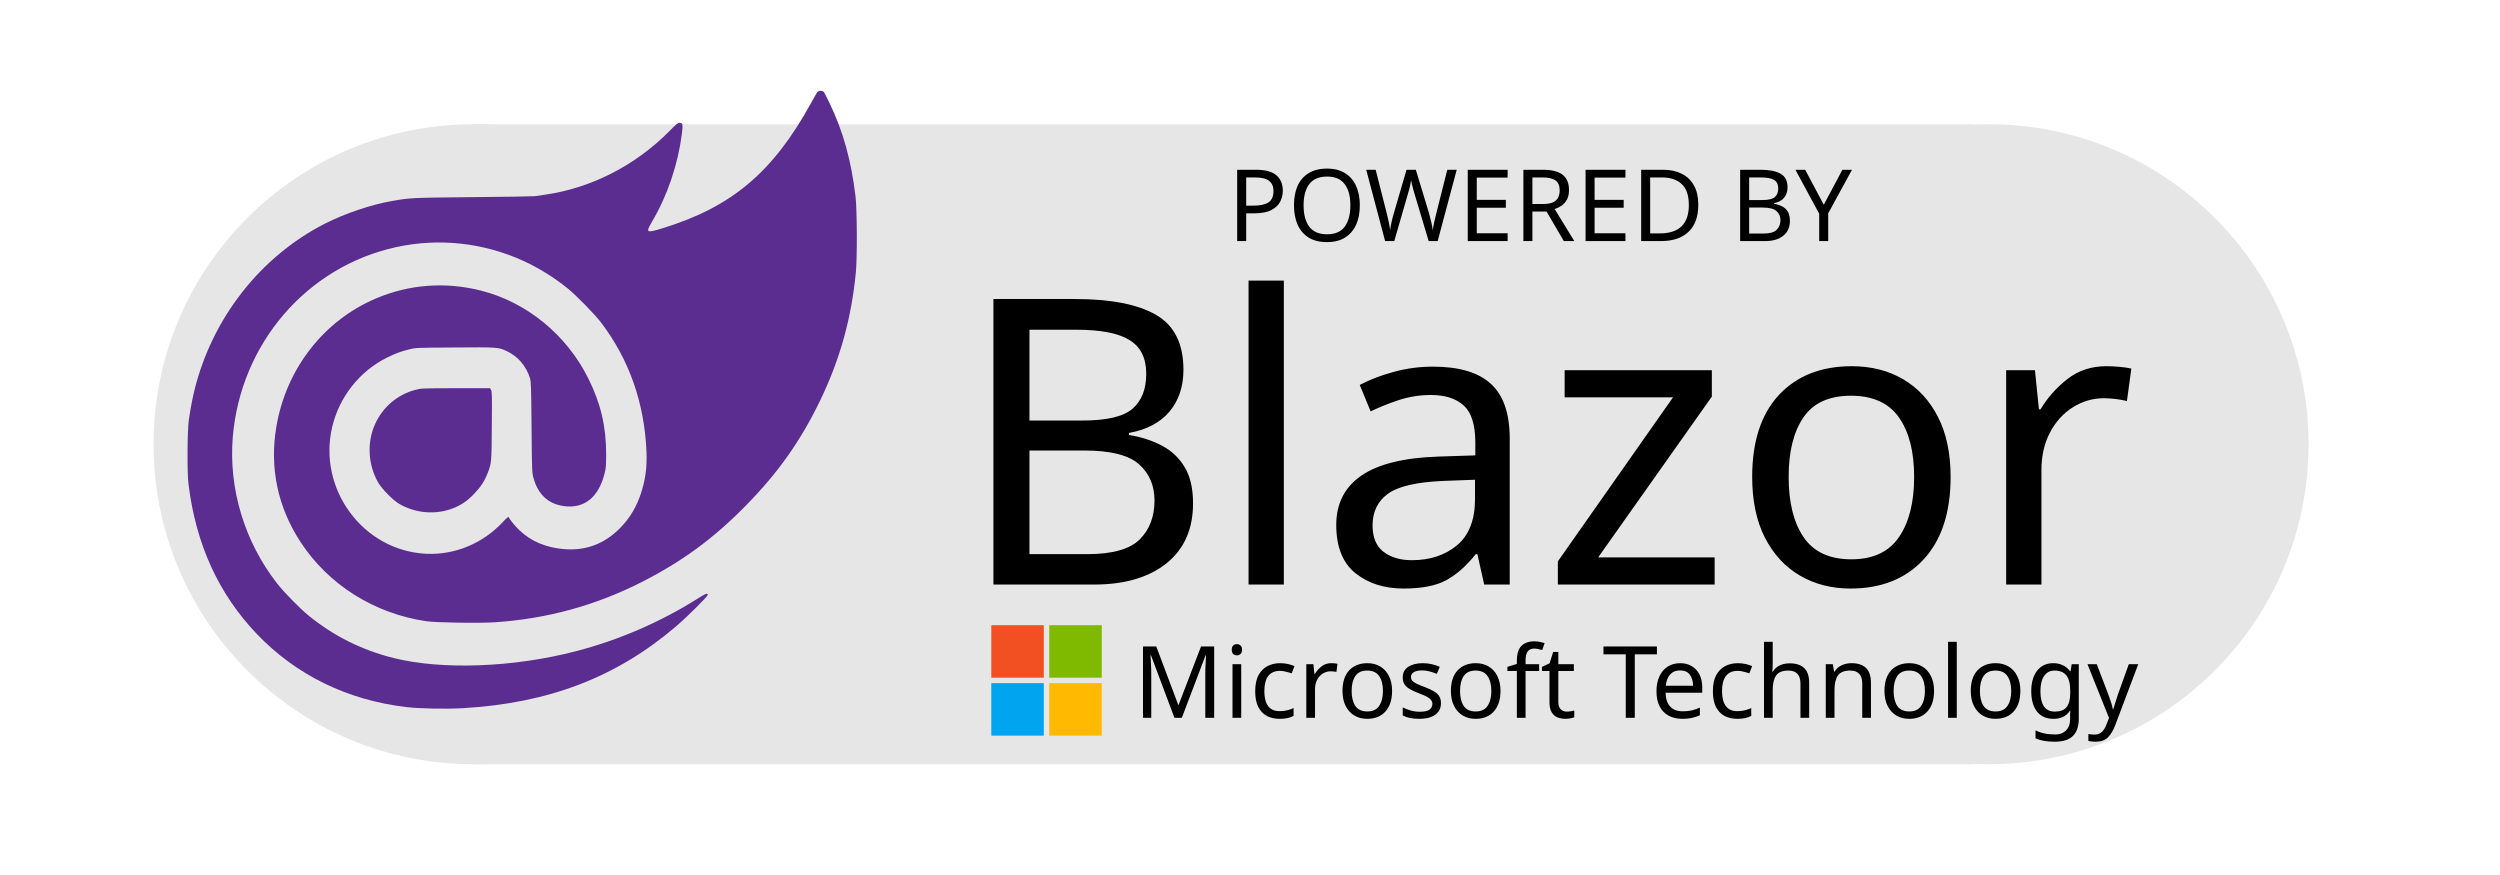
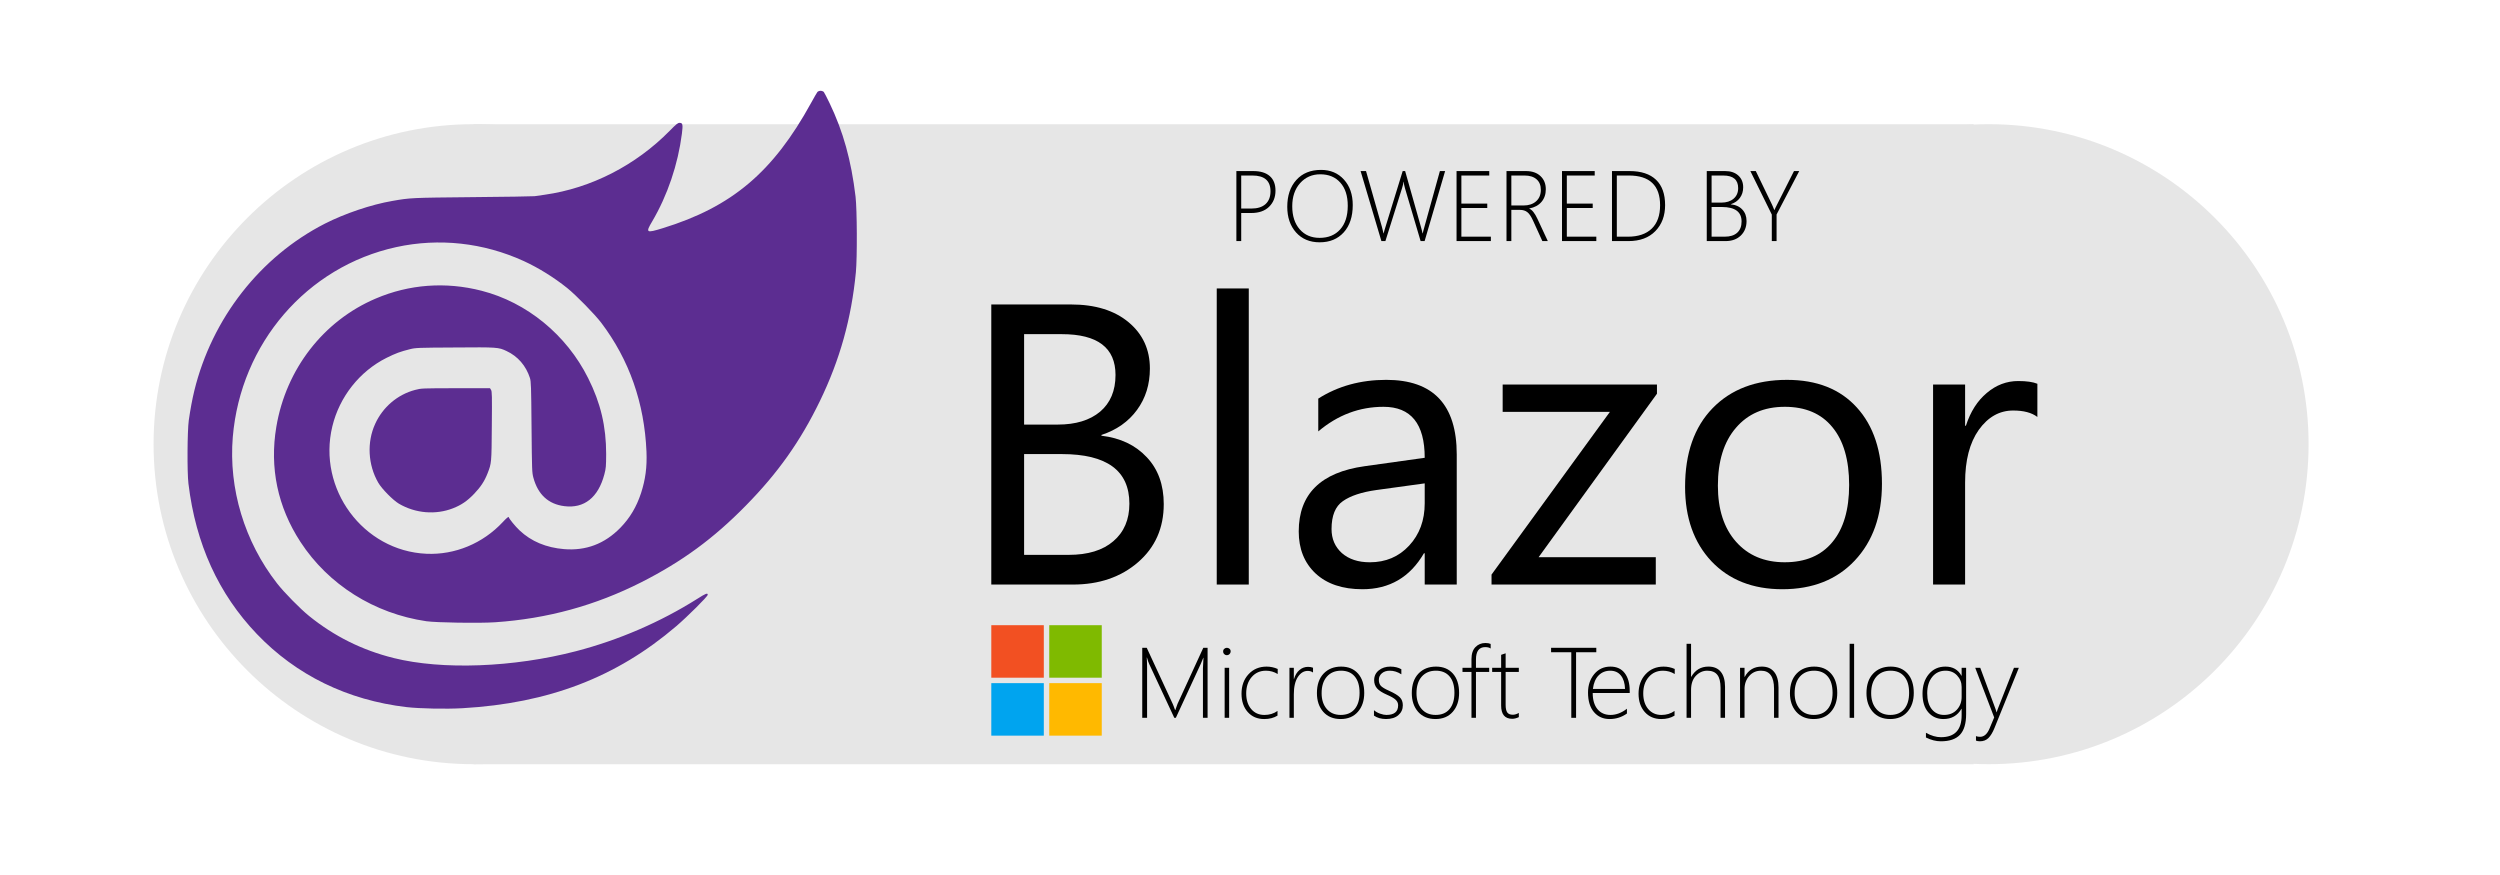
<svg xmlns="http://www.w3.org/2000/svg" width="1e3" height="350" version="1.1" viewBox="0 0 264.58 92.604">
-   <g transform="translate(0 -204.4)">
-     <g transform="translate(16.253 -11.717)" fill="#e6e6e6">
-       <path d="m67.733 263.13a33.867 33.867 0 0 1-33.867 33.867 33.867 33.867 0 0 1-33.867-33.867 33.867 33.867 0 0 1 33.867-33.867 33.867 33.867 0 0 1 33.867 33.867" />
-       <path d="m228.07 263.13a33.867 33.867 0 0 1-33.867 33.867 33.867 33.867 0 0 1-33.867-33.867 33.867 33.867 0 0 1 33.867-33.867 33.867 33.867 0 0 1 33.867 33.867" />
-       <path d="m33.867 229.27h158.75v67.733h-158.75z" />
-     </g>
-     <g transform="matrix(.0070891 0 0 -.0072194 19.815 282.81)" fill="#5c2d91">
-       <path d="m9408 9513c-8-10-50-81-93-158-568-1017-1184-1528-2219-1840-245-74-256-67-155 100 228 380 385 834 444 1288 17 135 12 157-36 157-25 0-49-19-144-114-509-509-1176-844-1870-940-60-8-128-18-150-21s-438-10-925-14c-920-9-928-9-1200-56-314-53-710-185-1004-332-966-484-1686-1389-1950-2448-32-129-60-278-83-435-22-158-26-763-5-930 109-883 448-1614 1022-2204 588-603 1352-969 2235-1071 197-22 589-30 835-16 1288 73 2297 453 3189 1201 168 141 471 437 471 461 0 32-27 22-158-60-550-340-1167-602-1807-766-936-239-1998-278-2725-100-472 116-885 318-1261 616-133 106-372 344-479 479-485 611-724 1388-660 2145 118 1372 1105 2498 2442 2784 637 136 1300 65 1902-205 220-99 451-240 648-395 132-104 413-386 508-509 419-543 645-1176 676-1891 9-226-15-405-81-606-68-203-167-366-309-509-234-235-513-339-839-313-269 22-491 113-665 274-66 61-154 167-164 197-3 7-40-24-87-74-297-313-715-484-1141-465-945 42-1629 952-1404 1867 107 435 408 808 809 1005 138 67 206 92 350 127 86 21 115 22 670 25 635 5 651 4 772-52 168-77 290-215 349-395 16-50 19-114 24-720 6-641 7-668 28-743 68-246 224-387 462-416 296-37 506 127 597 466 24 90 26 114 27 298 0 405-82 748-269 1113-322 634-915 1111-1592 1281-535 135-1080 95-1580-115-780-326-1339-1035-1483-1880-103-600 20-1175 360-1687 417-628 1102-1051 1880-1163 152-21 789-31 1027-15 778 52 1495 245 2183 587 608 303 1078 641 1560 1124 478 477 814 943 1104 1530 299 605 471 1209 538 1890 21 213 18 925-5 1110-65 533-184 953-388 1370-39 80-78 153-86 163-9 9-30 17-48 17s-38-8-47-17z" />
-       <path d="m3402 5145c-263-68-483-252-597-499-125-269-107-599 46-860 53-91 220-257 309-309 246-142 549-167 808-67 124 48 210 105 312 209 99 101 157 186 203 302 60 150 60 152 64 697 4 448 3 506-12 528l-15 24h-513c-507-1-513-1-605-25z" />
-     </g>
-     <text x="129.902" y="229.915" fill="#000000" font-family="sans-serif" font-size="10.583px" letter-spacing="0px" stroke-width=".265" word-spacing="0px" style="line-height:1.25" xml:space="preserve">
-       <tspan x="129.902" y="229.915" fill="#000000" font-family="'Segoe UI'" font-weight="300" stroke-width=".265">POWERED BY</tspan>
-     </text>
-     <text x="101.028" y="266.264" fill="#000000" font-family="sans-serif" font-size="10.583px" letter-spacing="0px" stroke-width=".265" word-spacing="0px" style="line-height:1.25" xml:space="preserve">
-       <tspan x="101.028" y="266.264" font-family="'Segoe UI'" font-size="42.333px" stroke-width=".265">Blazor</tspan>
-     </text>
-     <g transform="matrix(1.4429 0 0 1.4429 -52.464 -122.71)">
-       <path d="m112.92 276.81h-3.851v3.851h3.851z" fill="#00a4ef" />
-       <path d="m117.17 276.81h-3.851v3.851h3.851z" fill="#ffb900" />
-       <path d="m117.17 272.56h-3.851v3.851h3.851z" fill="#7fba00" />
-       <path d="m112.92 272.56h-3.851v3.851h3.851z" fill="#f25022" />
-     </g>
-     <text x="119.932" y="280.369" fill="#000000" font-family="sans-serif" font-size="10.583px" letter-spacing="0px" stroke-width=".265" word-spacing="0px" style="line-height:1.25" xml:space="preserve">
-       <tspan x="119.932" y="280.369" font-family="'Segoe UI'" font-weight="300" stroke-width=".265">Microsoft Technology</tspan>
-     </text>
+   <g transform="translate(16.253 -216.12)" fill="#e6e6e6">
+     <path d="m67.733 263.13a33.867 33.867 0 0 1-33.867 33.867 33.867 33.867 0 0 1-33.867-33.867 33.867 33.867 0 0 1 33.867-33.867 33.867 33.867 0 0 1 33.867 33.867" />
+     <path d="m228.07 263.13a33.867 33.867 0 0 1-33.867 33.867 33.867 33.867 0 0 1-33.867-33.867 33.867 33.867 0 0 1 33.867-33.867 33.867 33.867 0 0 1 33.867 33.867" />
+     <path d="m33.867 229.27h158.75v67.733h-158.75z" />
+   </g>
+   <g transform="matrix(.0070891 0 0 -.0072194 19.815 78.41)" fill="#5c2d91">
+     <path d="m9408 9513c-8-10-50-81-93-158-568-1017-1184-1528-2219-1840-245-74-256-67-155 100 228 380 385 834 444 1288 17 135 12 157-36 157-25 0-49-19-144-114-509-509-1176-844-1870-940-60-8-128-18-150-21s-438-10-925-14c-920-9-928-9-1200-56-314-53-710-185-1004-332-966-484-1686-1389-1950-2448-32-129-60-278-83-435-22-158-26-763-5-930 109-883 448-1614 1022-2204 588-603 1352-969 2235-1071 197-22 589-30 835-16 1288 73 2297 453 3189 1201 168 141 471 437 471 461 0 32-27 22-158-60-550-340-1167-602-1807-766-936-239-1998-278-2725-100-472 116-885 318-1261 616-133 106-372 344-479 479-485 611-724 1388-660 2145 118 1372 1105 2498 2442 2784 637 136 1300 65 1902-205 220-99 451-240 648-395 132-104 413-386 508-509 419-543 645-1176 676-1891 9-226-15-405-81-606-68-203-167-366-309-509-234-235-513-339-839-313-269 22-491 113-665 274-66 61-154 167-164 197-3 7-40-24-87-74-297-313-715-484-1141-465-945 42-1629 952-1404 1867 107 435 408 808 809 1005 138 67 206 92 350 127 86 21 115 22 670 25 635 5 651 4 772-52 168-77 290-215 349-395 16-50 19-114 24-720 6-641 7-668 28-743 68-246 224-387 462-416 296-37 506 127 597 466 24 90 26 114 27 298 0 405-82 748-269 1113-322 634-915 1111-1592 1281-535 135-1080 95-1580-115-780-326-1339-1035-1483-1880-103-600 20-1175 360-1687 417-628 1102-1051 1880-1163 152-21 789-31 1027-15 778 52 1495 245 2183 587 608 303 1078 641 1560 1124 478 477 814 943 1104 1530 299 605 471 1209 538 1890 21 213 18 925-5 1110-65 533-184 953-388 1370-39 80-78 153-86 163-9 9-30 17-48 17s-38-8-47-17z" />
+     <path d="m3402 5145c-263-68-483-252-597-499-125-269-107-599 46-860 53-91 220-257 309-309 246-142 549-167 808-67 124 48 210 105 312 209 99 101 157 186 203 302 60 150 60 152 64 697 4 448 3 506-12 528l-15 24h-513c-507-1-513-1-605-25z" />
+   </g>
+   <g stroke-width=".265" aria-label="POWERED BY">
+     <path d="m131.36 22.544v2.971h-0.512v-7.41h1.788q1.142 0 1.747 0.532 0.605 0.527 0.605 1.545 0 1.034-0.677 1.7-0.672 0.661-1.886 0.661zm0-3.969v3.498h1.054q1.002 0 1.524-0.475 0.522-0.481 0.522-1.354 0-1.669-1.917-1.669z" />
+     <path d="m139.67 25.645q-1.571 0-2.506-1.044-0.93-1.044-0.93-2.713 0-1.772 0.956-2.837 0.961-1.07 2.62-1.07 1.499 0 2.424 1.028 0.93 1.023 0.93 2.687 0 1.84-0.951 2.894-0.951 1.054-2.542 1.054zm0.052-7.198q-1.292 0-2.129 0.935-0.832 0.935-0.832 2.449 0 1.53 0.791 2.439 0.791 0.904 2.108 0.904 1.375 0 2.175-0.894 0.801-0.899 0.801-2.501 0-1.571-0.785-2.449-0.78-0.884-2.129-0.884z" />
+     <path d="m150.77 25.515h-0.424l-1.648-5.576q-0.124-0.429-0.14-0.698h-0.021q-0.015 0.227-0.16 0.687l-1.757 5.586h-0.424l-2.201-7.41h0.574l1.69 5.937q0.114 0.403 0.16 0.656h0.021q0.031-0.191 0.181-0.656l1.829-5.937h0.258l1.679 5.937q0.119 0.413 0.16 0.656h0.021q0.026-0.145 0.083-0.331l1.736-6.263h0.553z" />
+     <path d="m154.15 25.515v-7.41h3.462v0.47h-2.951v2.971h2.739v0.465h-2.739v3.038h3.121v0.465z" />
+     <path d="m163.23 25.515-0.987-2.17q-0.305-0.672-0.61-0.899-0.305-0.233-0.765-0.233h-0.92v3.302h-0.512v-7.41h2.057q0.982 0 1.54 0.532 0.563 0.527 0.563 1.395 0 0.801-0.46 1.338-0.46 0.537-1.287 0.692v0.021q0.439 0.176 0.858 1.07l1.101 2.361zm-3.281-6.94v3.173h1.276q0.847 0 1.344-0.444 0.501-0.444 0.501-1.22 0-0.708-0.45-1.106-0.45-0.403-1.287-0.403z" />
+     <path d="m165.31 25.515v-7.41h3.462v0.47h-2.951v2.971h2.739v0.465h-2.739v3.038h3.121v0.465z" />
+     <path d="m170.6 25.515v-7.41h1.855q1.845 0 2.806 0.92t0.961 2.682q0 1.695-1.034 2.754-1.028 1.054-2.842 1.054zm0.512-6.94v6.475h1.163q1.648 0 2.532-0.853 0.884-0.858 0.884-2.47 0-3.152-3.312-3.152z" />
+     <path d="m180.63 25.515v-7.41h1.948q0.873 0 1.39 0.47 0.517 0.47 0.517 1.245 0 0.646-0.346 1.121-0.341 0.47-0.956 0.667v0.021q0.77 0.072 1.214 0.553 0.444 0.475 0.444 1.214 0 0.935-0.605 1.53-0.605 0.589-1.617 0.589zm0.512-6.94v2.868h1.034q0.806 0 1.292-0.413 0.486-0.413 0.486-1.121 0-1.333-1.576-1.333zm0 3.333v3.142h1.375q0.873 0 1.333-0.419 0.465-0.419 0.465-1.188 0-1.535-2.083-1.535z" />
+     <path d="m188.02 22.699v2.816h-0.506v-2.806l-2.268-4.604h0.574l1.726 3.571q0.093 0.186 0.233 0.548h0.021q0.072-0.191 0.253-0.537l1.809-3.581h0.553z" />
+   </g>
+   <g stroke-width=".265" aria-label="Blazor">
+     <path d="m104.91 61.864v-29.641h8.434q3.845 0 6.098 1.881 2.253 1.881 2.253 4.899 0 2.522-1.364 4.382-1.364 1.86-3.762 2.646v0.083q2.997 0.351 4.795 2.274 1.798 1.902 1.798 4.961 0 3.803-2.728 6.16-2.728 2.356-6.883 2.356zm3.473-26.499v9.57h3.555q2.853 0 4.486-1.364 1.633-1.385 1.633-3.886 0-4.32-5.684-4.32zm0 12.692v10.666h4.713q3.059 0 4.734-1.447 1.695-1.447 1.695-3.969 0-5.25-7.152-5.25z" />
+     <path d="m132.16 61.864h-3.39v-31.336h3.39z" />
+     <path d="m154.17 61.864h-3.39v-3.307h-0.083q-2.212 3.803-6.511 3.803-3.163 0-4.961-1.674-1.778-1.674-1.778-4.444 0-5.932 6.987-6.904l6.346-0.889q0-5.395-4.361-5.395-3.824 0-6.904 2.604v-3.473q3.121-1.984 7.193-1.984 7.462 0 7.462 7.896zm-3.39-10.707-5.106 0.703q-2.356 0.331-3.555 1.178-1.199 0.827-1.199 2.956 0 1.55 1.095 2.542 1.116 0.972 2.956 0.972 2.522 0 4.155-1.757 1.654-1.778 1.654-4.486z" />
+     <path d="m175.36 41.669-12.526 17.301h12.402v2.894h-17.384v-1.054l12.526-17.218h-11.348v-2.894h16.33z" />
+     <path d="m188.63 62.36q-4.692 0-7.503-2.956-2.791-2.977-2.791-7.875 0-5.333 2.914-8.33 2.914-2.997 7.875-2.997 4.734 0 7.379 2.914 2.667 2.914 2.667 8.082 0 5.064-2.873 8.123-2.853 3.039-7.669 3.039zm0.248-19.306q-3.266 0-5.168 2.232-1.902 2.212-1.902 6.118 0 3.762 1.922 5.932 1.922 2.17 5.147 2.17 3.287 0 5.044-2.129 1.778-2.129 1.778-6.056 0-3.969-1.778-6.118-1.757-2.15-5.044-2.15z" />
+     <path d="m215.62 44.129q-0.889-0.682-2.563-0.682-2.17 0-3.638 2.046-1.447 2.046-1.447 5.581v10.79h-3.39v-21.166h3.39v4.362h0.083q0.723-2.232 2.212-3.473 1.488-1.261 3.328-1.261 1.323 0 2.026 0.289z" />
+   </g>
+   <g transform="matrix(1.4429,0,0,1.4429,-52.464,-327.11)">
+     <path d="m112.92 276.81h-3.851v3.851h3.851z" fill="#00a4ef" />
+     <path d="m117.17 276.81h-3.851v3.851h3.851z" fill="#ffb900" />
+     <path d="m117.17 272.56h-3.851v3.851h3.851z" fill="#7fba00" />
+     <path d="m112.92 272.56h-3.851v3.851h3.851z" fill="#f25022" />
+   </g>
+   <g stroke-width=".265" aria-label="Microsoft Technology">
+     <path d="m127.31 75.969v-5.261q0-0.191 0.057-1.09h-0.021q-0.16 0.419-0.269 0.646l-2.635 5.705h-0.165l-2.646-5.674q-0.129-0.274-0.243-0.698h-0.026q0.036 0.496 0.036 0.987v5.385h-0.512v-7.41h0.475l2.765 5.968q0.026 0.052 0.057 0.14 0.031 0.088 0.067 0.176 0.052 0.134 0.109 0.3h0.031l0.057-0.165q5e-3 -0.021 0.176-0.491l2.723-5.927h0.455v7.41z" />
+     <path d="m129.84 69.344q-0.155 0-0.274-0.114-0.119-0.114-0.119-0.289 0-0.171 0.119-0.274 0.124-0.109 0.274-0.109 0.16 0 0.279 0.103 0.124 0.103 0.124 0.279 0 0.165-0.119 0.284t-0.284 0.119zm-0.233 6.625v-5.292h0.475v5.292z" />
+     <path d="m135.2 75.737q-0.589 0.362-1.406 0.362-1.08 0-1.741-0.739-0.661-0.744-0.661-1.943 0-1.261 0.744-2.062 0.744-0.806 1.912-0.806 0.605 0 1.173 0.248v0.537q-0.568-0.351-1.245-0.351-0.93 0-1.509 0.672-0.579 0.667-0.579 1.731 0 1.028 0.527 1.654 0.532 0.625 1.4 0.625 0.796 0 1.385-0.424z" />
+     <path d="m138.96 71.174q-0.238-0.171-0.558-0.171-0.625 0-1.049 0.646t-0.424 1.835v2.486h-0.465v-5.292h0.465v1.173h0.021q0.181-0.605 0.574-0.94t0.909-0.336q0.295 0 0.527 0.093z" />
+     <path d="m141.88 76.098q-1.157 0-1.835-0.76-0.672-0.765-0.672-1.984 0-1.318 0.703-2.062 0.708-0.744 1.86-0.744 1.132 0 1.788 0.739t0.656 2.046q0 1.235-0.672 2-0.667 0.765-1.829 0.765zm0.036-5.116q-0.935 0-1.493 0.63-0.553 0.63-0.553 1.752 0 1.039 0.543 1.669 0.543 0.63 1.483 0.63 0.956 0 1.473-0.62 0.517-0.62 0.517-1.721 0-1.132-0.517-1.736-0.512-0.605-1.452-0.605z" />
+     <path d="m145.41 75.737v-0.574q0.269 0.233 0.651 0.367 0.382 0.134 0.661 0.134 1.245 0 1.245-1.018 0-0.351-0.274-0.599t-0.889-0.512q-0.76-0.331-1.07-0.682-0.305-0.357-0.305-0.863 0-0.646 0.491-1.044 0.496-0.398 1.22-0.398 0.682 0 1.168 0.279v0.537q-0.589-0.382-1.22-0.382-0.522 0-0.842 0.274-0.32 0.269-0.32 0.703 0 0.377 0.202 0.615 0.202 0.233 0.889 0.537 0.827 0.372 1.137 0.692 0.31 0.315 0.31 0.842 0 0.63-0.475 1.044-0.47 0.408-1.302 0.408-0.765 0-1.276-0.362z" />
+     <path d="m151.92 76.098q-1.157 0-1.835-0.76-0.672-0.765-0.672-1.984 0-1.318 0.703-2.062 0.708-0.744 1.86-0.744 1.132 0 1.788 0.739t0.656 2.046q0 1.235-0.672 2-0.667 0.765-1.829 0.765zm0.036-5.116q-0.935 0-1.493 0.63-0.553 0.63-0.553 1.752 0 1.039 0.543 1.669 0.543 0.63 1.483 0.63 0.956 0 1.473-0.62 0.517-0.62 0.517-1.721 0-1.132-0.517-1.736-0.512-0.605-1.452-0.605z" />
+     <path d="m157.76 68.636q-0.191-0.15-0.579-0.15-0.977 0-0.977 1.312v0.878h1.4v0.434h-1.4v4.857h-0.475v-4.857h-0.951v-0.434h0.951v-0.92q0-0.837 0.419-1.271 0.424-0.434 1.054-0.434 0.336 0 0.558 0.098z" />
+     <path d="m160.74 75.897q-0.372 0.176-0.698 0.176-1.173 0-1.173-1.406v-3.555h-0.951v-0.434h0.951v-1.375q0.114-0.041 0.238-0.083 0.124-0.036 0.238-0.078v1.535h1.395v0.434h-1.395v3.493q0 0.548 0.171 0.796 0.176 0.243 0.589 0.243 0.295 0 0.636-0.191z" />
+     <path d="m166.8 69.029v6.94h-0.506v-6.94h-2.139v-0.47h4.785v0.47z" />
+     <path d="m168.56 73.344q0 1.09 0.501 1.705 0.506 0.615 1.385 0.615 0.889 0 1.736-0.656v0.506q-0.822 0.584-1.834 0.584-1.023 0-1.654-0.734-0.63-0.734-0.63-2.072 0-1.157 0.656-1.948 0.661-0.796 1.716-0.796 0.987 0 1.514 0.692 0.527 0.692 0.527 1.891v0.212zm3.421-0.434q-0.031-0.915-0.439-1.421-0.408-0.506-1.127-0.506-0.744 0-1.235 0.501-0.486 0.496-0.599 1.426z" />
+     <path d="m177.22 75.737q-0.589 0.362-1.406 0.362-1.08 0-1.741-0.739-0.661-0.744-0.661-1.943 0-1.261 0.744-2.062 0.744-0.806 1.912-0.806 0.605 0 1.173 0.248v0.537q-0.568-0.351-1.245-0.351-0.93 0-1.509 0.672-0.579 0.667-0.579 1.731 0 1.028 0.527 1.654 0.532 0.625 1.4 0.625 0.796 0 1.385-0.424z" />
+     <path d="m182.09 75.969v-3.173q0-0.94-0.341-1.375-0.341-0.439-1.065-0.439-0.682 0-1.199 0.532-0.517 0.532-0.517 1.524v2.93h-0.475v-7.834h0.475v3.493h0.021q0.625-1.08 1.819-1.08 0.858 0 1.307 0.553 0.45 0.553 0.45 1.586v3.281z" />
+     <path d="m187.75 75.969v-3.08q0-1.907-1.375-1.907-0.765 0-1.256 0.563-0.491 0.558-0.491 1.385v3.038h-0.475v-5.292h0.475v0.961h0.021q0.579-1.09 1.809-1.09 0.858 0 1.312 0.574 0.455 0.568 0.455 1.628v3.219z" />
+     <path d="m191.94 76.098q-1.157 0-1.834-0.76-0.672-0.765-0.672-1.984 0-1.318 0.703-2.062 0.708-0.744 1.86-0.744 1.132 0 1.788 0.739t0.656 2.046q0 1.235-0.672 2-0.667 0.765-1.829 0.765zm0.036-5.116q-0.935 0-1.493 0.63-0.553 0.63-0.553 1.752 0 1.039 0.543 1.669 0.543 0.63 1.483 0.63 0.956 0 1.473-0.62 0.517-0.62 0.517-1.721 0-1.132-0.517-1.736-0.512-0.605-1.452-0.605z" />
+     <path d="m195.75 75.969v-7.834h0.475v7.834z" />
+     <path d="m200.04 76.098q-1.157 0-1.835-0.76-0.672-0.765-0.672-1.984 0-1.318 0.703-2.062 0.708-0.744 1.86-0.744 1.132 0 1.788 0.739t0.656 2.046q0 1.235-0.672 2-0.667 0.765-1.829 0.765zm0.036-5.116q-0.935 0-1.493 0.63-0.553 0.63-0.553 1.752 0 1.039 0.543 1.669 0.543 0.63 1.483 0.63 0.956 0 1.473-0.62 0.517-0.62 0.517-1.721 0-1.132-0.517-1.736-0.512-0.605-1.452-0.605z" />
+     <path d="m208.08 75.576q0 1.493-0.651 2.186-0.651 0.692-2.026 0.692-0.765 0-1.576-0.403v-0.496q0.837 0.465 1.586 0.465 2.191 0 2.191-2.315v-0.687h-0.021q-0.625 1.08-1.907 1.08-0.977 0-1.597-0.708-0.615-0.708-0.615-1.974t0.667-2.067q0.667-0.801 1.757-0.801 1.168 0 1.695 0.966h0.021v-0.837h0.475zm-0.475-2.868q0-0.703-0.475-1.214-0.47-0.512-1.23-0.512-0.873 0-1.406 0.656t-0.532 1.736q0 1.085 0.486 1.69 0.491 0.599 1.292 0.599 0.853 0 1.359-0.553 0.506-0.553 0.506-1.354z" />
+     <path d="m211.08 77.049q-0.289 0.713-0.641 1.059-0.351 0.346-0.904 0.346-0.233 0-0.413-0.072v-0.475q0.186 0.072 0.434 0.072 0.636 0 1.002-0.878l0.491-1.173-2.005-5.25h0.532l1.597 4.31q0.052 0.14 0.072 0.212 0.021 0.098 0.046 0.176h0.021l0.124-0.357 1.705-4.341h0.517z" />
  </g>
</svg>
